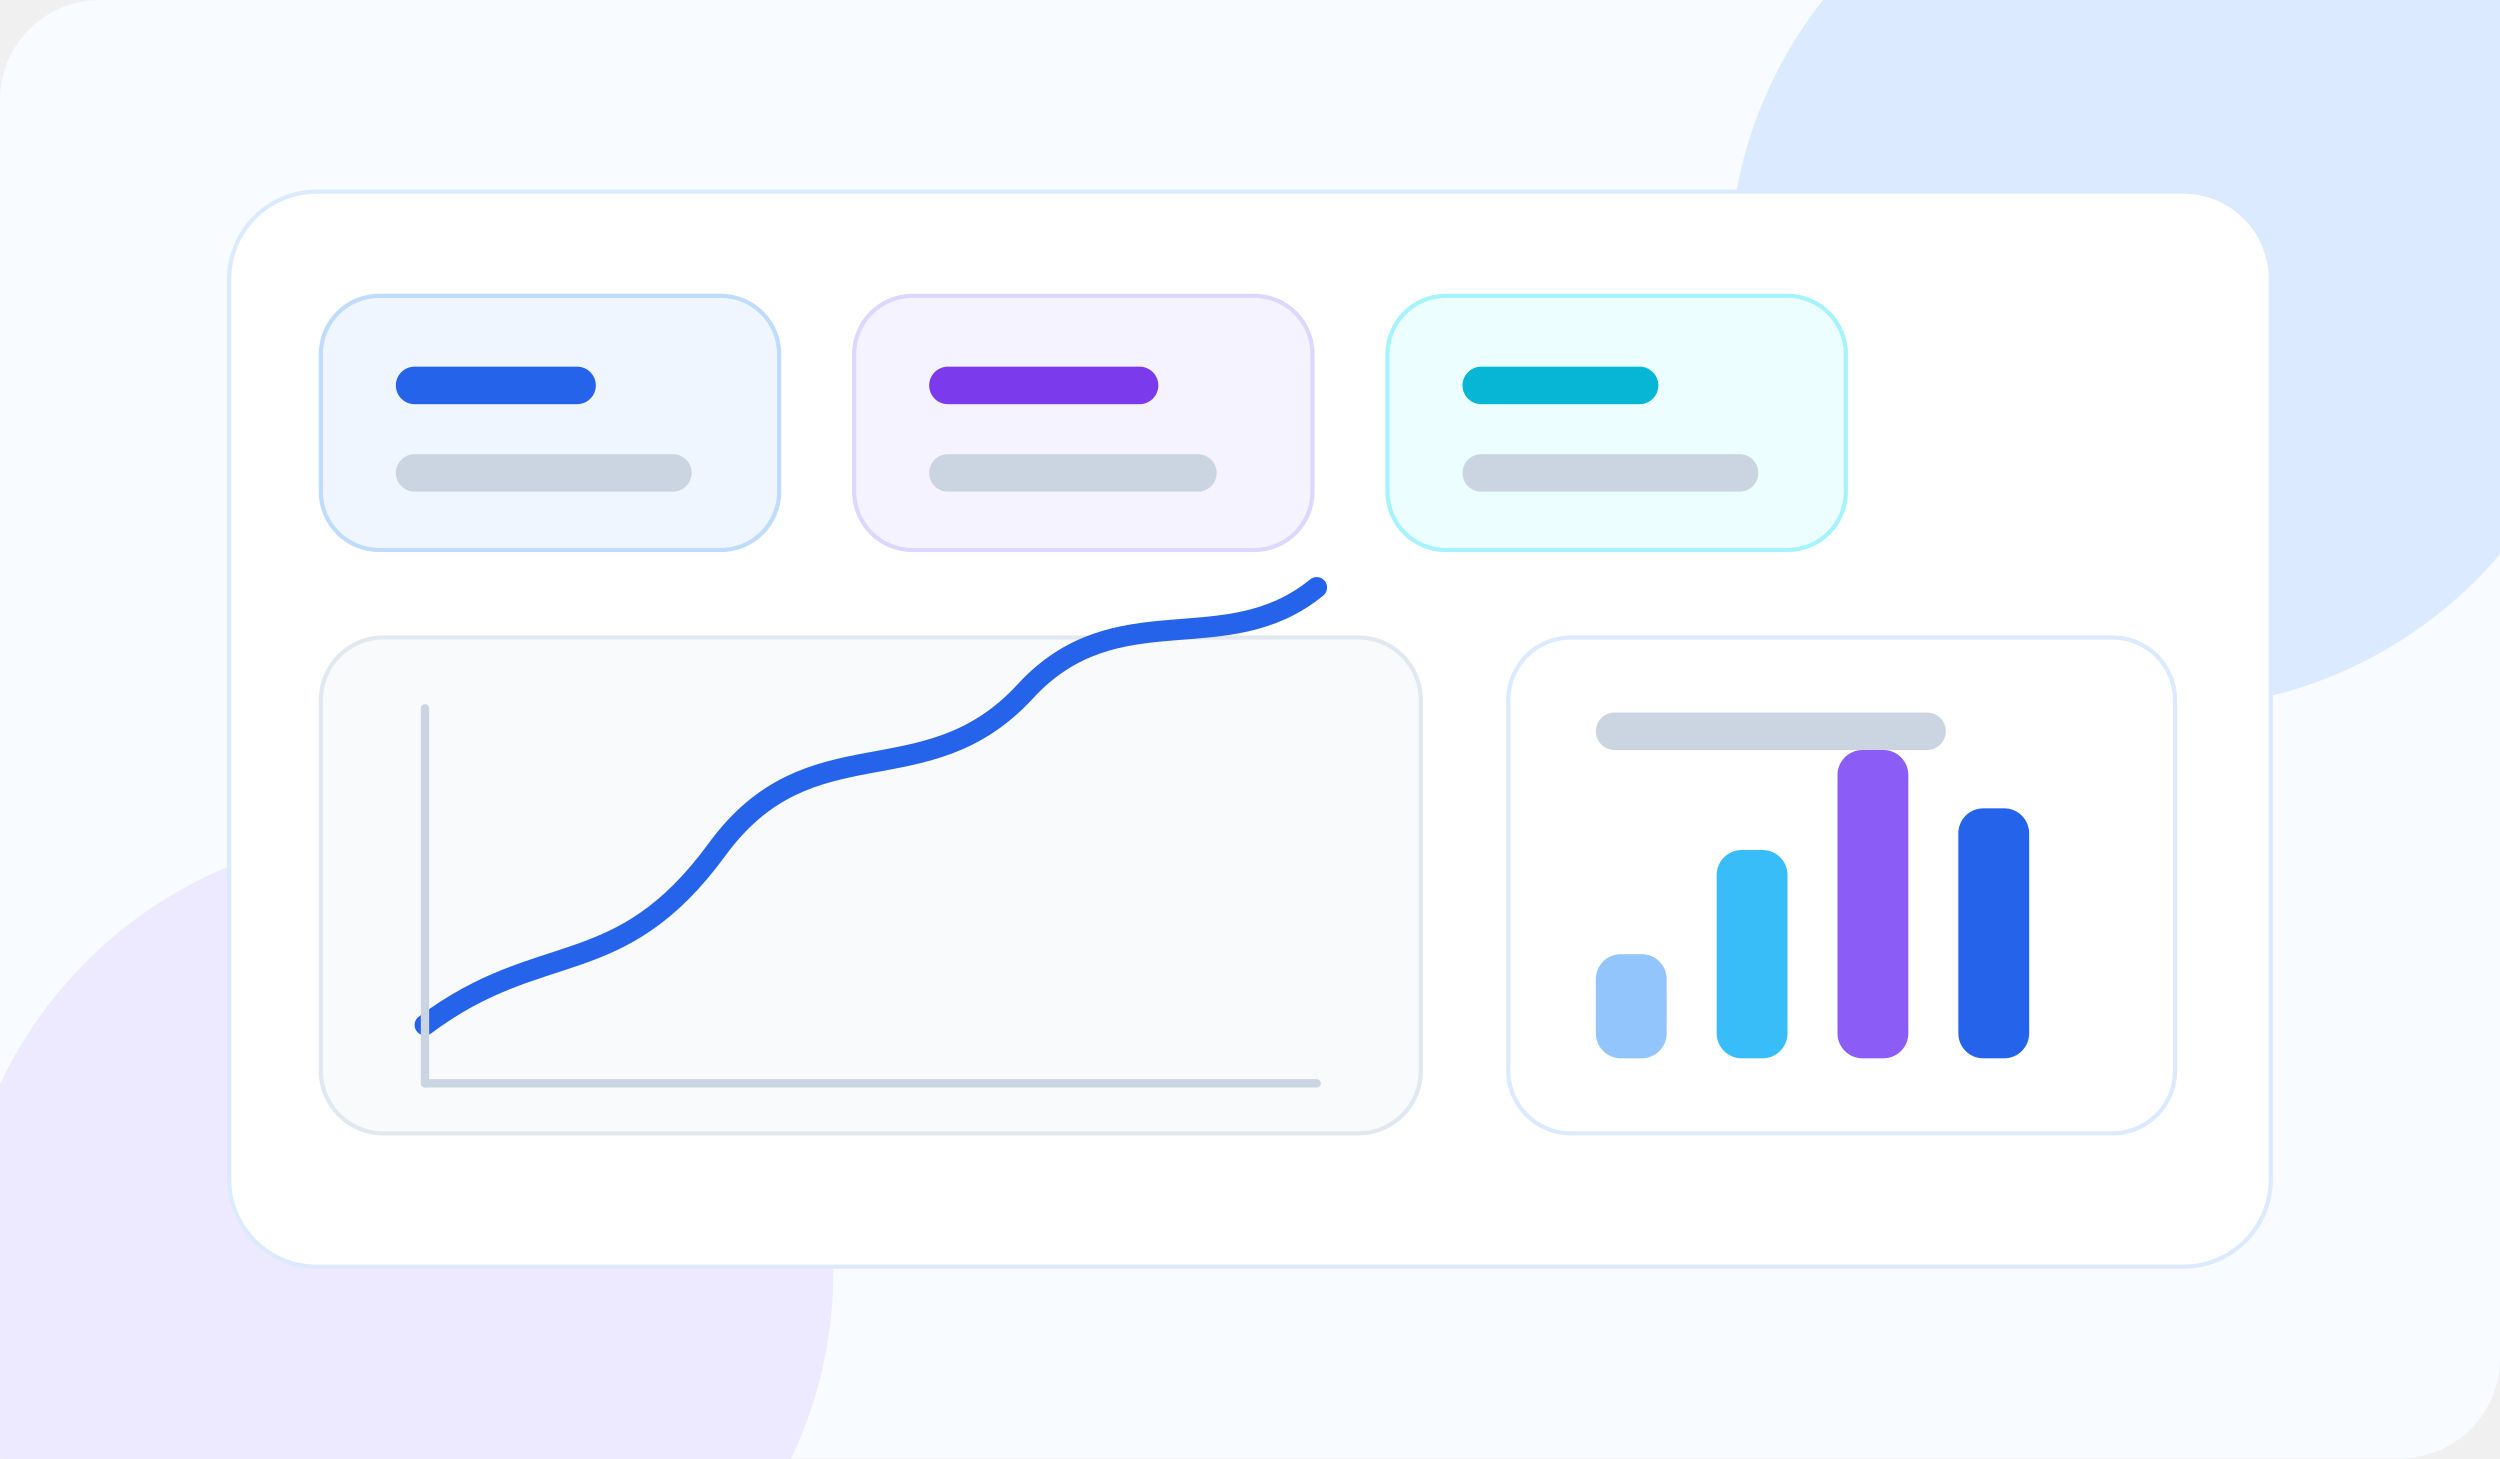
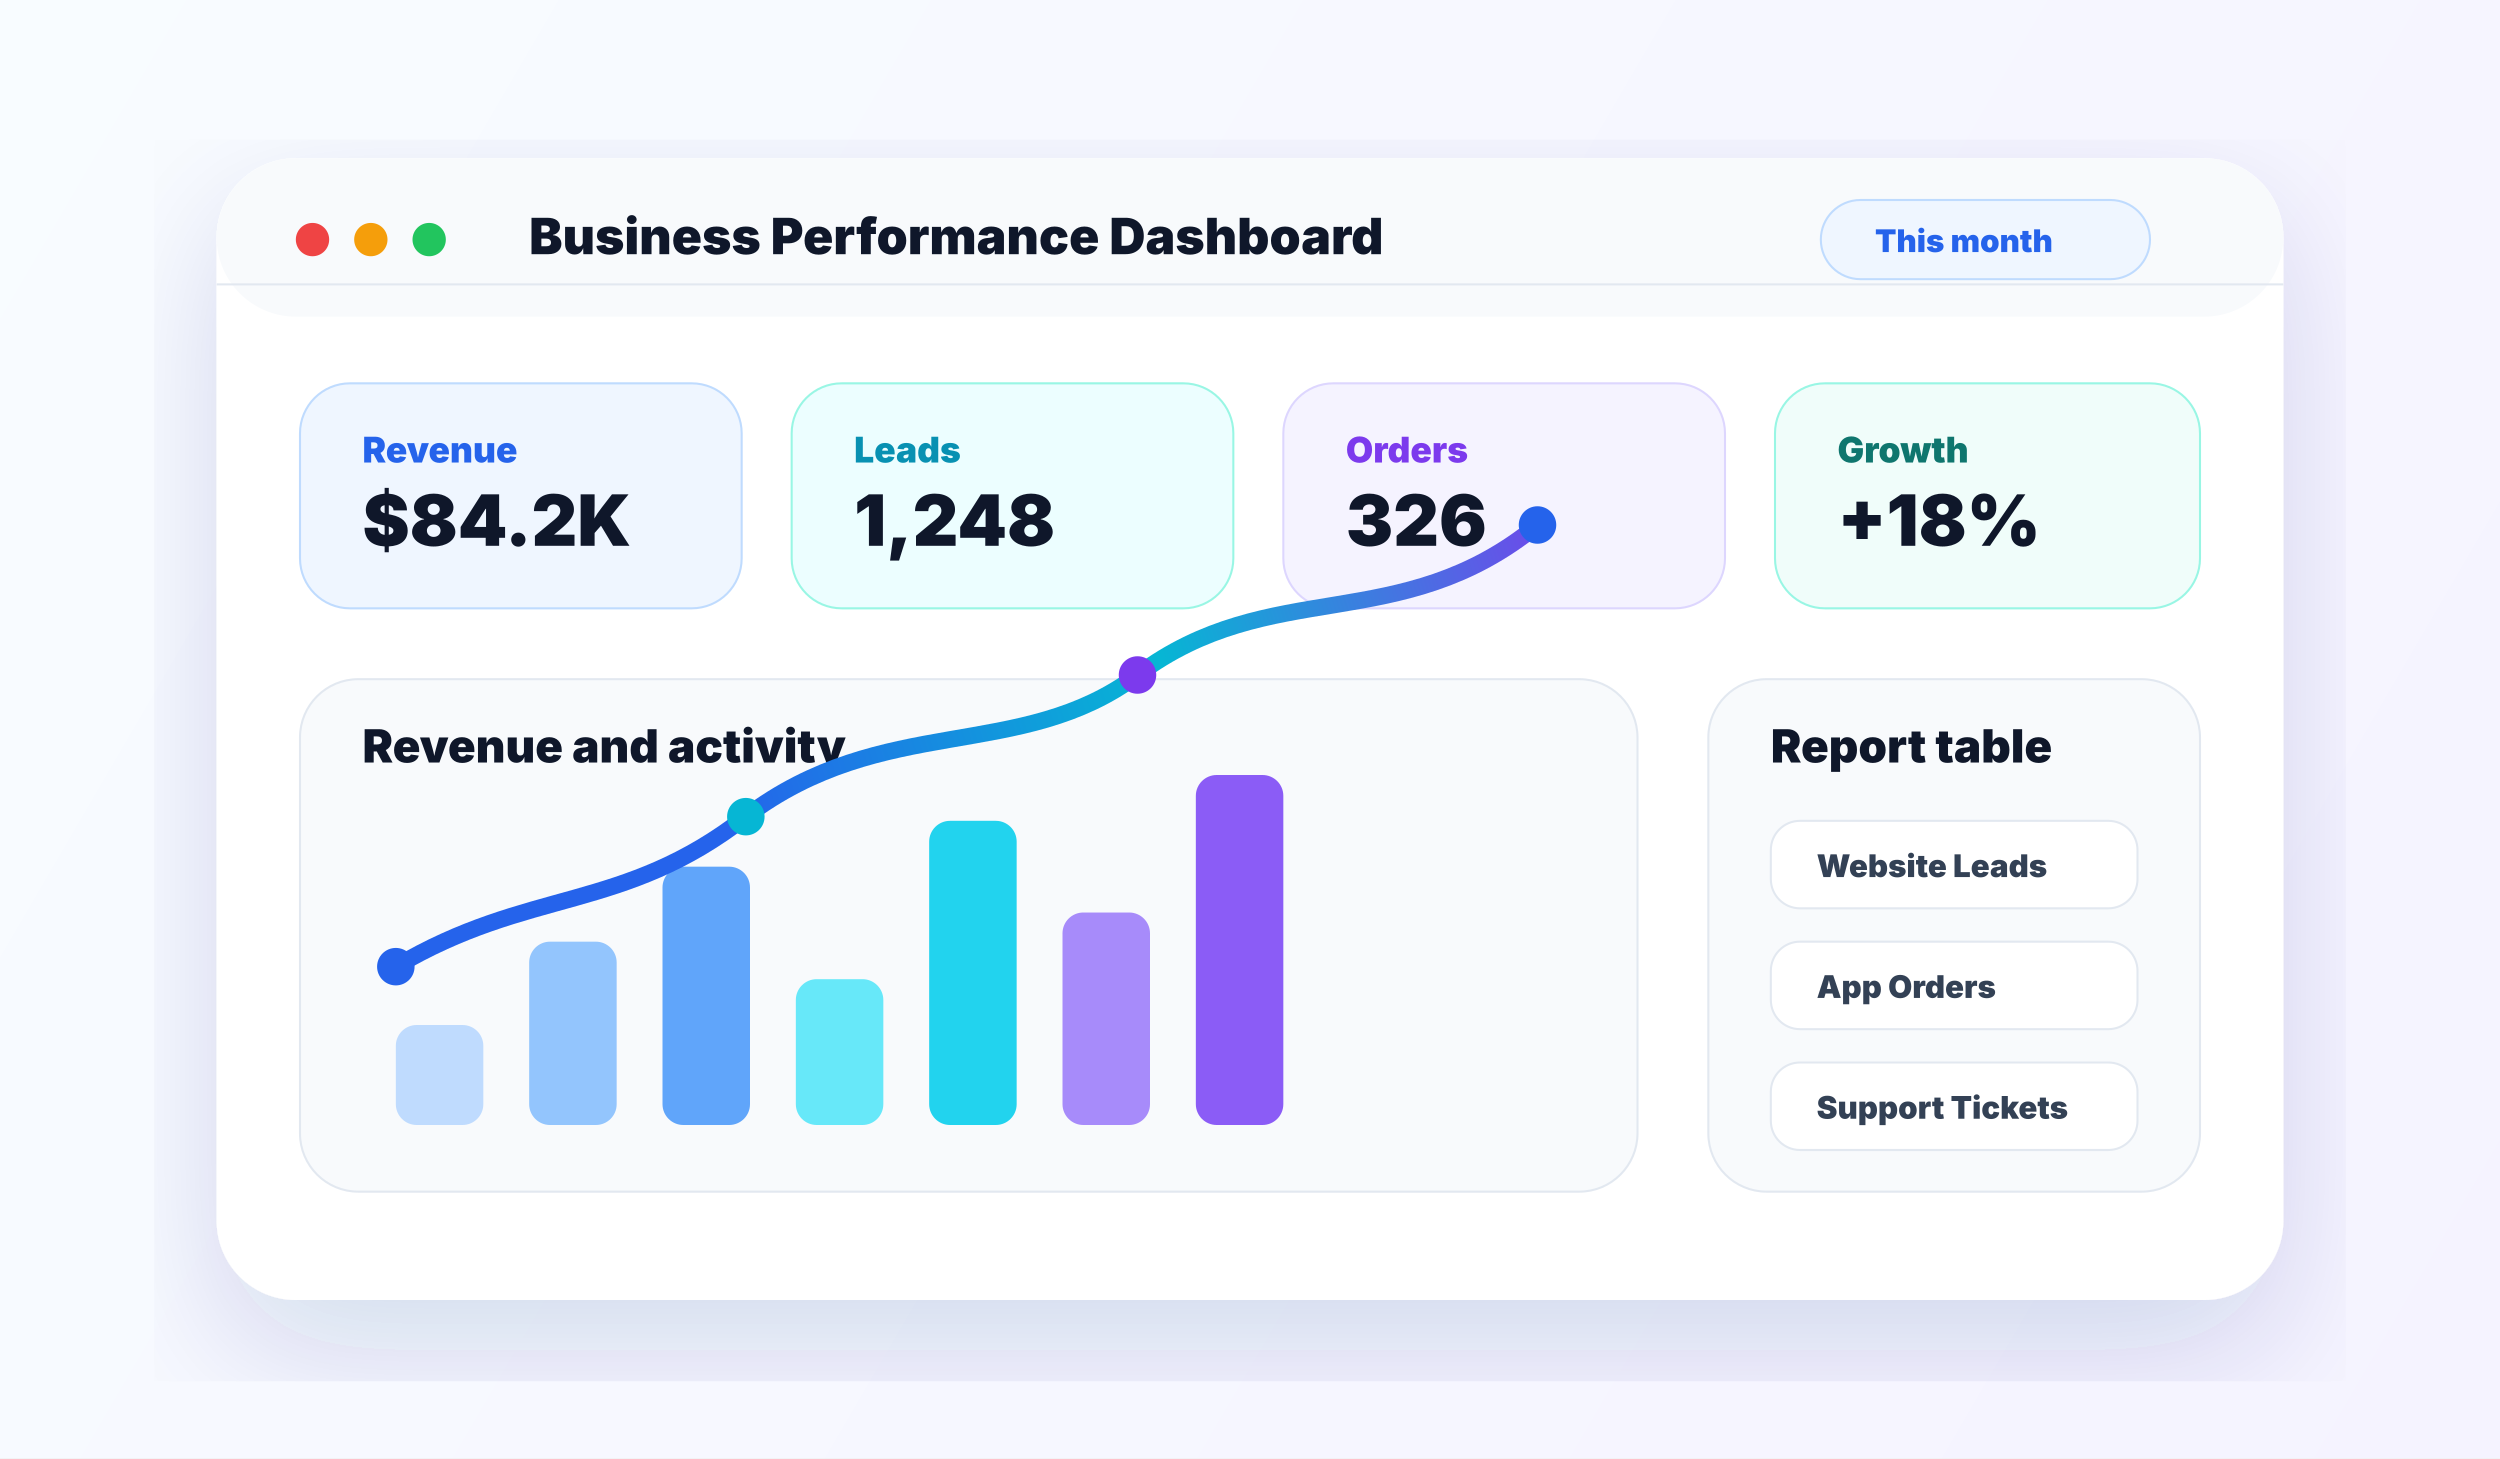
<svg xmlns="http://www.w3.org/2000/svg" width="1200" height="700" viewBox="0 0 1200 700" fill="none">
-   <rect width="1200" height="700" rx="48" fill="#F8FBFF" />
-   <circle cx="1040" cy="130" r="210" fill="#DBEAFE" />
-   <circle cx="190" cy="610" r="210" fill="#EDE9FE" />
-   <rect x="110" y="92" width="980" height="516" rx="42" fill="white" stroke="#DBEAFE" stroke-width="2" />
-   <rect x="154" y="142" width="220" height="122" rx="28" fill="#EFF6FF" stroke="#BFDBFE" stroke-width="2" />
-   <rect x="190" y="176" width="96" height="18" rx="9" fill="#2563EB" />
-   <rect x="190" y="218" width="142" height="18" rx="9" fill="#CBD5E1" />
-   <rect x="410" y="142" width="220" height="122" rx="28" fill="#F5F3FF" stroke="#DDD6FE" stroke-width="2" />
-   <rect x="446" y="176" width="110" height="18" rx="9" fill="#7C3AED" />
-   <rect x="446" y="218" width="138" height="18" rx="9" fill="#CBD5E1" />
-   <rect x="666" y="142" width="220" height="122" rx="28" fill="#ECFEFF" stroke="#A5F3FC" stroke-width="2" />
-   <rect x="702" y="176" width="94" height="18" rx="9" fill="#06B6D4" />
-   <rect x="702" y="218" width="142" height="18" rx="9" fill="#CBD5E1" />
-   <rect x="154" y="306" width="528" height="238" rx="30" fill="#F8FAFC" stroke="#E2E8F0" stroke-width="2" />
-   <path d="M204 492C260 450 297 472 344 408C389 346 444 384 492 332C536 284 588 318 632 282" stroke="#2563EB" stroke-width="10" stroke-linecap="round" />
-   <path d="M204 520H632" stroke="#CBD5E1" stroke-width="4" stroke-linecap="round" />
-   <path d="M204 340V520" stroke="#CBD5E1" stroke-width="4" stroke-linecap="round" />
-   <rect x="724" y="306" width="320" height="238" rx="30" fill="#FFFFFF" stroke="#DBEAFE" stroke-width="2" />
-   <rect x="766" y="458" width="34" height="50" rx="12" fill="#93C5FD" />
-   <rect x="824" y="408" width="34" height="100" rx="12" fill="#38BDF8" />
-   <rect x="882" y="360" width="34" height="148" rx="12" fill="#8B5CF6" />
-   <rect x="940" y="388" width="34" height="120" rx="12" fill="#2563EB" />
-   <rect x="766" y="342" width="168" height="18" rx="9" fill="#CBD5E1" />
+   <defs>
+     <linearGradient id="bg" x1="0" y1="0" x2="1200" y2="700" gradientUnits="userSpaceOnUse">
+       <stop stop-color="#F8FCFF" />
+       <stop offset="1" stop-color="#F5F3FF" />
+     </linearGradient>
+     <linearGradient id="line" x1="352" y1="408" x2="778" y2="278" gradientUnits="userSpaceOnUse">
+       <stop stop-color="#2563EB" />
+       <stop offset="0.5" stop-color="#06B6D4" />
+       <stop offset="1" stop-color="#7C3AED" />
+     </linearGradient>
+     <filter id="shadow" x="74" y="43" width="1052" height="620" filterUnits="userSpaceOnUse" color-interpolation-filters="sRGB">
+       <feDropShadow dx="0" dy="24" stdDeviation="34" flood-color="#1E3A8A" flood-opacity="0.15" />
+     </filter>
+   </defs>
+   <rect width="1200" height="700" fill="url(#bg)" />
+   <rect x="104" y="76" width="992" height="548" rx="38" fill="white" filter="url(#shadow)" />
+   <rect x="104" y="76" width="992" height="76" rx="38" fill="#F8FAFC" />
+   <rect x="104" y="136" width="992" height="1" fill="#E2E8F0" />
+   <circle cx="150" cy="115" r="8" fill="#EF4444" />
+   <circle cx="178" cy="115" r="8" fill="#F59E0B" />
+   <circle cx="206" cy="115" r="8" fill="#22C55E" />
+   <text x="254" y="122" font-family="Inter, Arial, sans-serif" font-size="24" font-weight="900" fill="#0F172A">Business Performance Dashboard</text>
+   <rect x="874" y="96" width="158" height="38" rx="19" fill="#EFF6FF" stroke="#BFDBFE" />
+   <text x="900" y="121" font-family="Inter, Arial, sans-serif" font-size="15" font-weight="900" fill="#2563EB">This month</text>
+   <rect x="144" y="184" width="212" height="108" rx="24" fill="#EFF6FF" stroke="#BFDBFE" />
+   <text x="174" y="222" font-family="Inter, Arial, sans-serif" font-size="17" font-weight="900" fill="#2563EB">Revenue</text>
+   <text x="174" y="262" font-family="Inter, Arial, sans-serif" font-size="34" font-weight="900" fill="#0F172A">$84.2K</text>
+   <rect x="380" y="184" width="212" height="108" rx="24" fill="#ECFEFF" stroke="#99F6E4" />
+   <text x="410" y="222" font-family="Inter, Arial, sans-serif" font-size="17" font-weight="900" fill="#0891B2">Leads</text>
+   <text x="410" y="262" font-family="Inter, Arial, sans-serif" font-size="34" font-weight="900" fill="#0F172A">1,248</text>
+   <rect x="616" y="184" width="212" height="108" rx="24" fill="#F5F3FF" stroke="#DDD6FE" />
+   <text x="646" y="222" font-family="Inter, Arial, sans-serif" font-size="17" font-weight="900" fill="#7C3AED">Orders</text>
+   <text x="646" y="262" font-family="Inter, Arial, sans-serif" font-size="34" font-weight="900" fill="#0F172A">326</text>
+   <rect x="852" y="184" width="204" height="108" rx="24" fill="#F0FDFA" stroke="#99F6E4" />
+   <text x="882" y="222" font-family="Inter, Arial, sans-serif" font-size="17" font-weight="900" fill="#0F766E">Growth</text>
+   <text x="882" y="262" font-family="Inter, Arial, sans-serif" font-size="34" font-weight="900" fill="#0F172A">+18%</text>
+   <rect x="144" y="326" width="642" height="246" rx="28" fill="#F8FAFC" stroke="#E2E8F0" />
+   <text x="174" y="366" font-family="Inter, Arial, sans-serif" font-size="22" font-weight="900" fill="#0F172A">Revenue and activity</text>
+   <rect x="190" y="492" width="42" height="48" rx="10" fill="#BFDBFE" />
+   <rect x="254" y="452" width="42" height="88" rx="10" fill="#93C5FD" />
+   <rect x="318" y="416" width="42" height="124" rx="10" fill="#60A5FA" />
+   <rect x="382" y="470" width="42" height="70" rx="10" fill="#67E8F9" />
+   <rect x="446" y="394" width="42" height="146" rx="10" fill="#22D3EE" />
+   <rect x="510" y="438" width="42" height="102" rx="10" fill="#A78BFA" />
+   <rect x="574" y="372" width="42" height="168" rx="10" fill="#8B5CF6" />
+   <path d="M190 464C254 426 299 438 358 392C424 342 490 366 546 324C610 276 672 306 738 252" stroke="url(#line)" stroke-width="8" stroke-linecap="round" />
+   <circle cx="190" cy="464" r="9" fill="#2563EB" />
+   <circle cx="358" cy="392" r="9" fill="#06B6D4" />
+   <circle cx="546" cy="324" r="9" fill="#7C3AED" />
+   <circle cx="738" cy="252" r="9" fill="#2563EB" />
+   <rect x="820" y="326" width="236" height="246" rx="28" fill="#F8FAFC" stroke="#E2E8F0" />
+   <text x="850" y="366" font-family="Inter, Arial, sans-serif" font-size="22" font-weight="900" fill="#0F172A">Report table</text>
+   <rect x="850" y="394" width="176" height="42" rx="14" fill="white" stroke="#E2E8F0" />
+   <text x="872" y="421" font-family="Inter, Arial, sans-serif" font-size="15" font-weight="900" fill="#334155">Website Leads</text>
+   <rect x="850" y="452" width="176" height="42" rx="14" fill="white" stroke="#E2E8F0" />
+   <text x="872" y="479" font-family="Inter, Arial, sans-serif" font-size="15" font-weight="900" fill="#334155">App Orders</text>
+   <rect x="850" y="510" width="176" height="42" rx="14" fill="white" stroke="#E2E8F0" />
+   <text x="872" y="537" font-family="Inter, Arial, sans-serif" font-size="15" font-weight="900" fill="#334155">Support Tickets</text>
</svg>
